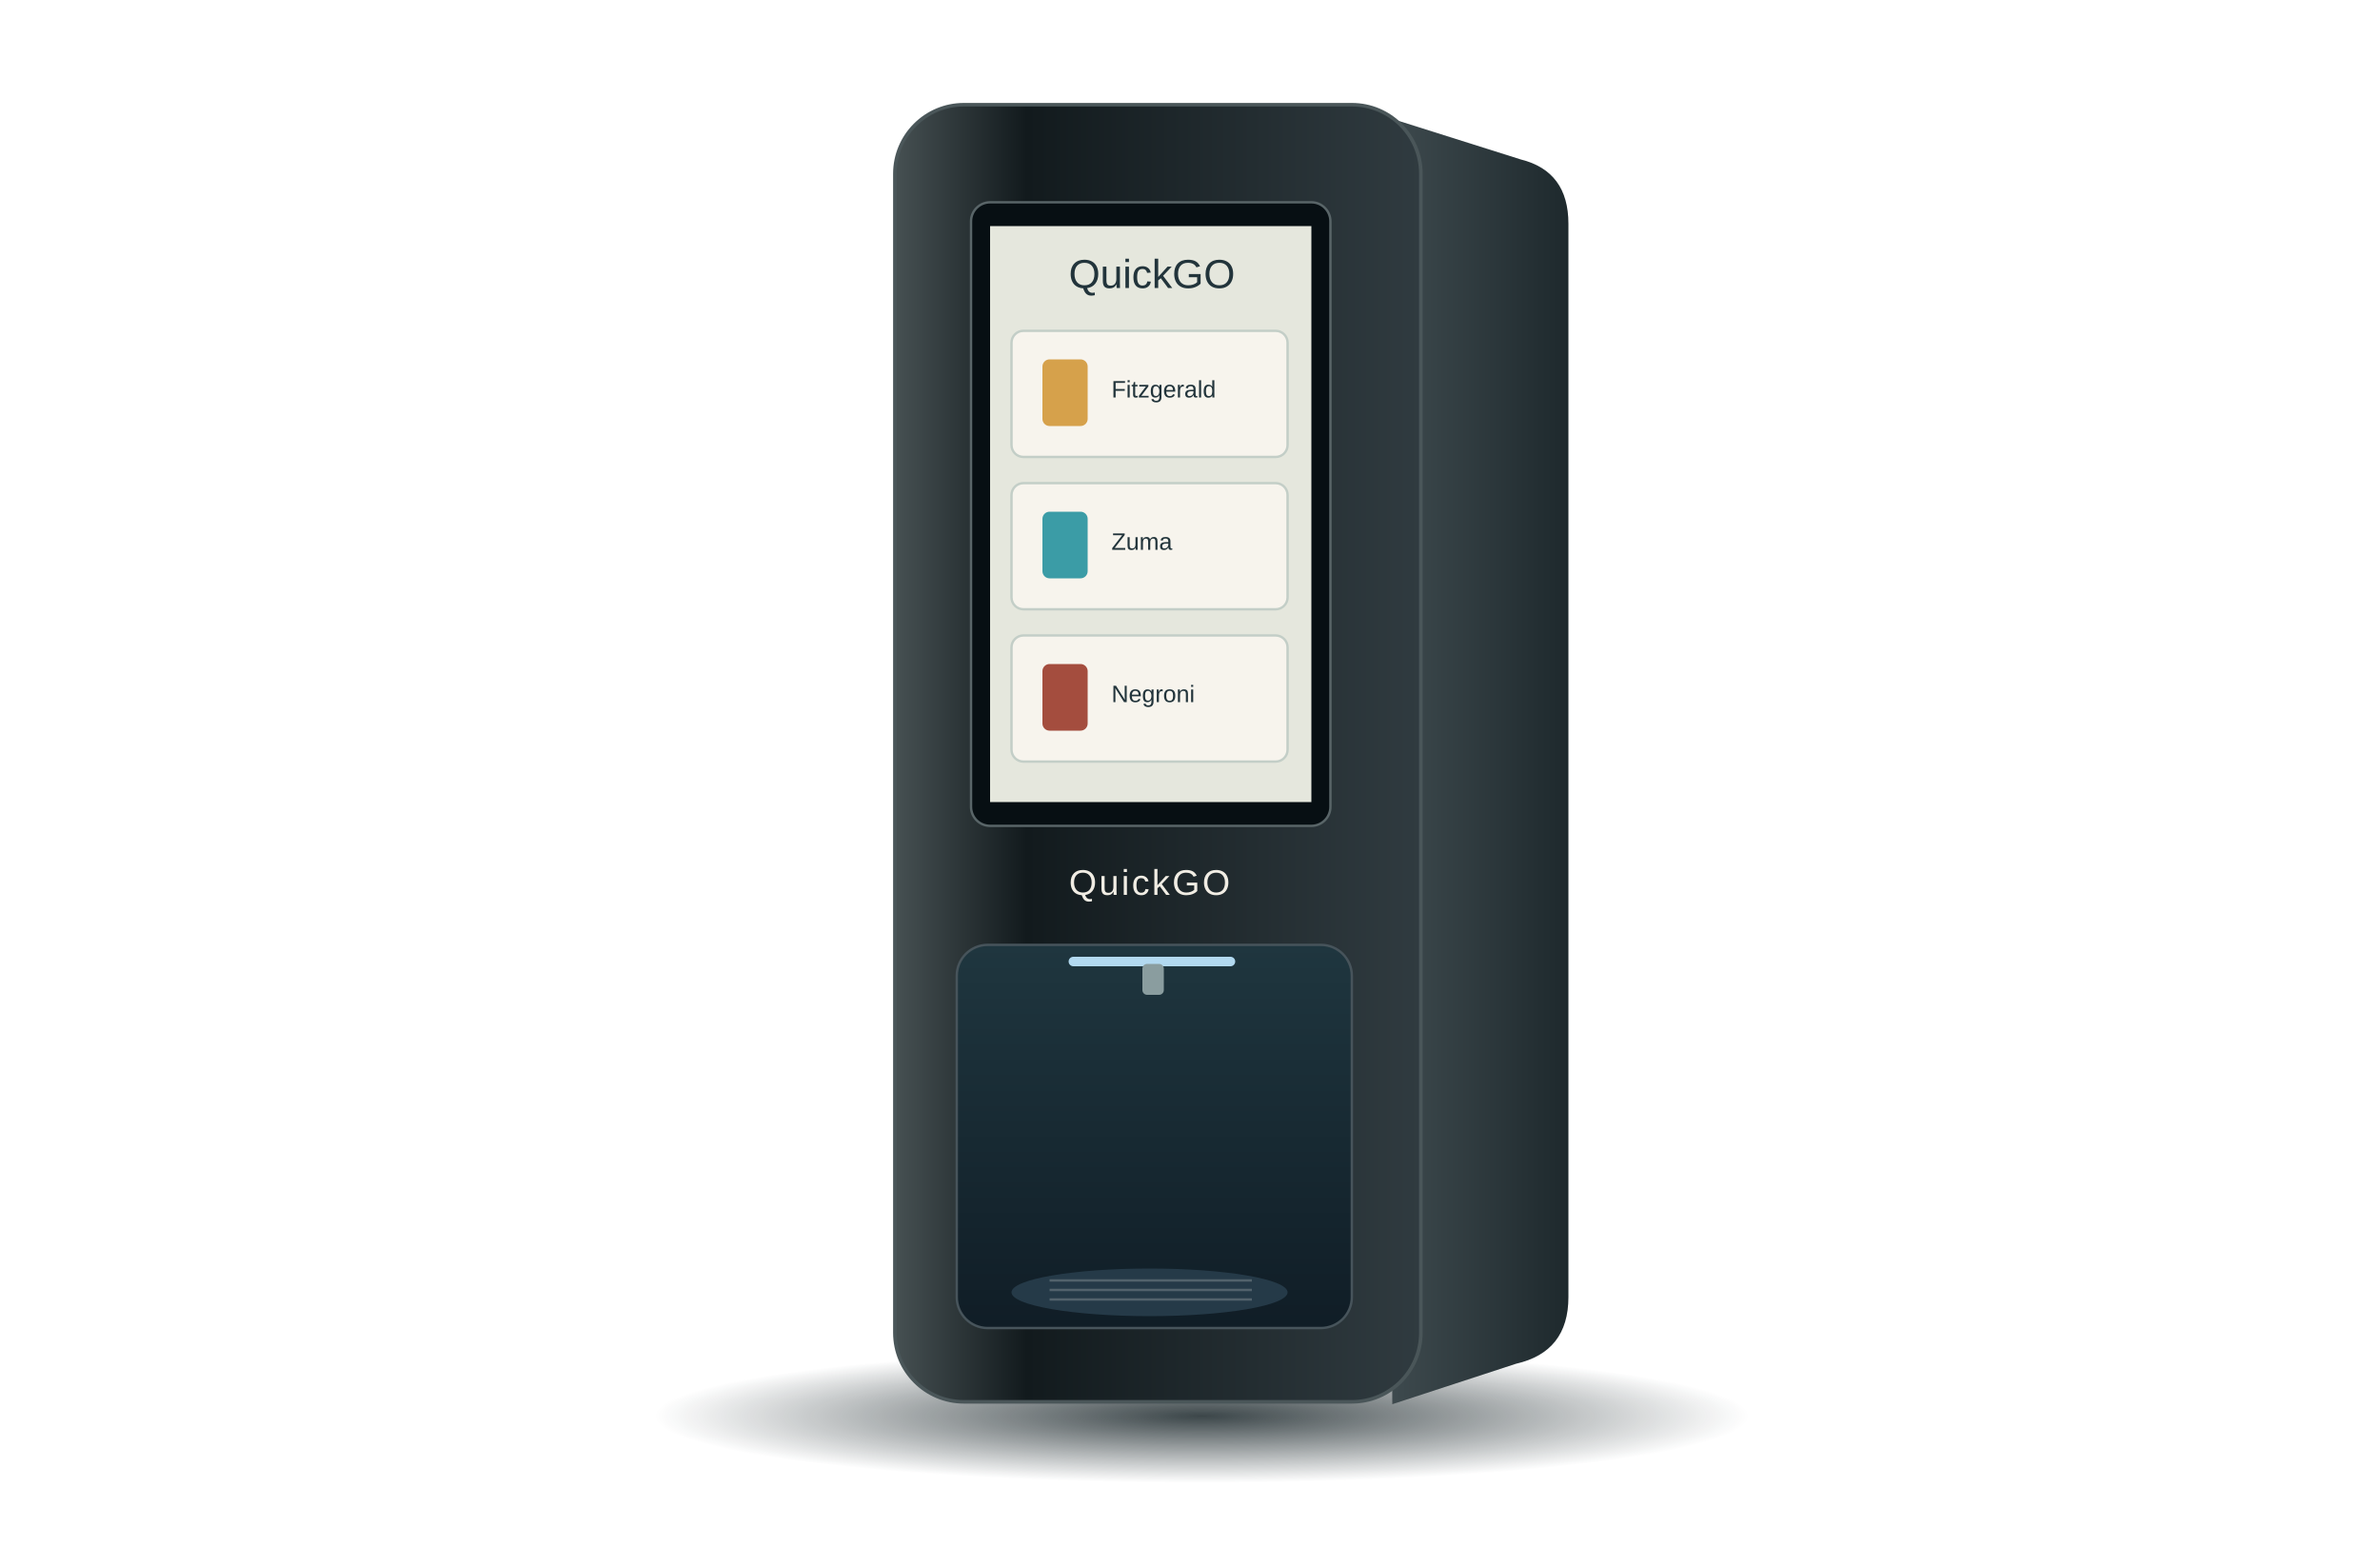
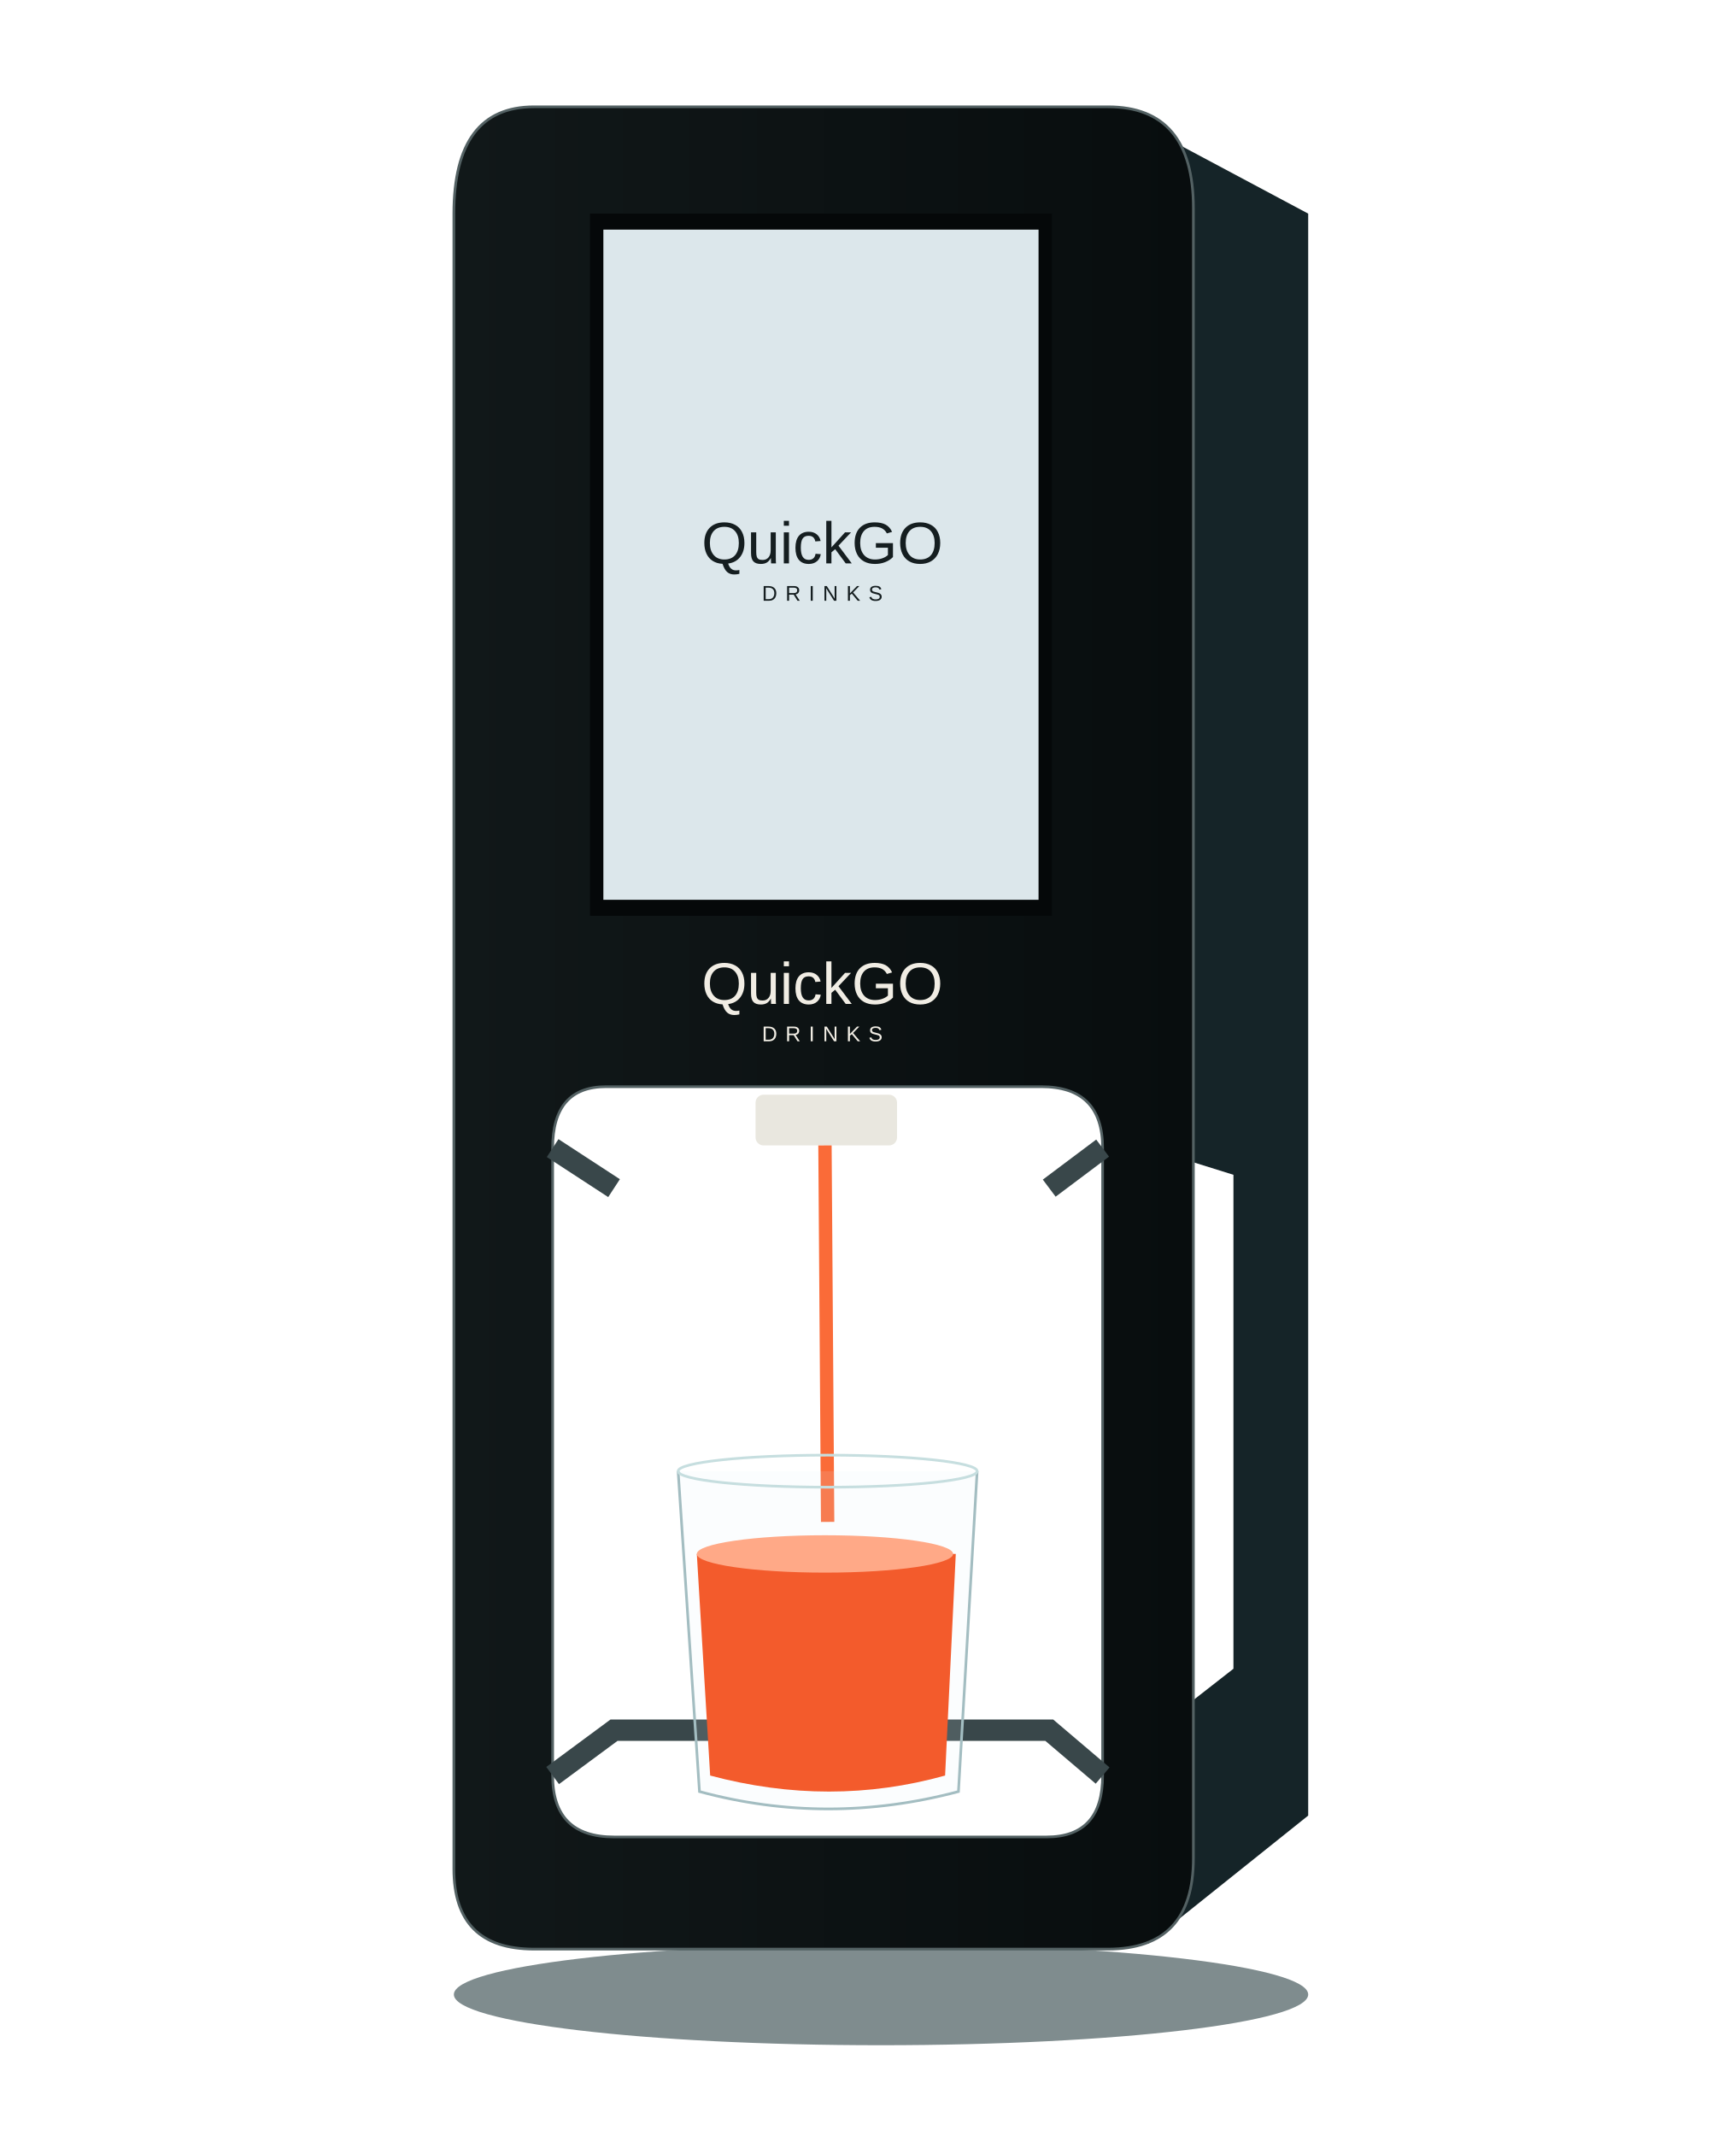
- <svg xmlns="http://www.w3.org/2000/svg" viewBox="0 0 1000 650">
+ <svg xmlns="http://www.w3.org/2000/svg" viewBox="0 0 650 800">
  <defs>
-     <linearGradient id="case" x2="1">
-       <stop stop-color="#465052" />
-       <stop offset=".25" stop-color="#121a1d" />
-       <stop offset="1" stop-color="#303b40" />
+     <linearGradient id="case">
+       <stop stop-color="#111819" />
+       <stop offset="1" stop-color="#080d0e" />
    </linearGradient>
-     <linearGradient id="side">
-       <stop stop-color="#3f4b4f" />
-       <stop offset="1" stop-color="#1e292d" />
-     </linearGradient>
-     <linearGradient id="cavity" x2="0" y2="1">
-       <stop stop-color="#1f363f" />
-       <stop offset="1" stop-color="#101d26" />
-     </linearGradient>
-     <radialGradient id="shadow">
-       <stop stop-color="#0b181c" stop-opacity=".8" />
-       <stop offset="1" stop-color="#0b181c" stop-opacity="0" />
-     </radialGradient>
  </defs>
-   <ellipse cx="505" cy="595" rx="230" ry="28" fill="url(#shadow)" />
-   <path d="m582 49 57 18q20 5 20 27v451q0 23-22 28l-52 17Z" fill="url(#side)" />
-   <rect x="376" y="44" width="221" height="545" rx="29" fill="url(#case)" stroke="#4a5659" stroke-width="1.5" />
-   <rect x="408" y="85" width="151" height="262" rx="8" fill="#070f13" stroke="#596568" />
-   <rect x="416" y="95" width="135" height="242" fill="#e5e7dd" />
-   <text x="484" y="121" fill="#22343b" font-family="Arial,sans-serif" font-size="17" text-anchor="middle">QuickGO</text>
-   <g fill="#f7f4ed" stroke="#c3cec7">
-     <rect x="425" y="139" width="116" height="53" rx="5" />
-     <rect x="425" y="203" width="116" height="53" rx="5" />
-     <rect x="425" y="267" width="116" height="53" rx="5" />
+   <ellipse cx="330" cy="747" rx="160" ry="19" fill="#00191d" opacity=".5" />
+   <path d="M430 48 490 80V680L430 728Z M430 430V650L462 625V440Z" fill="#152428" fill-rule="evenodd" />
+   <path d="M200 40H415Q447 40 447 78V696Q447 730 415 730H200Q170 730 170 700V80Q170 40 200 40ZM227 407Q207 407 207 430V665Q207 688 230 688H392Q413 688 413 665V430Q413 407 390 407Z" fill="url(#case)" fill-rule="evenodd" stroke="#536163" />
+   <path d="M207 430 230 445M413 430 393 445M207 665 230 648H393L413 665" fill="none" stroke="#39474a" stroke-width="8" />
+   <rect x="221" y="80" width="173" height="263" fill="#050809" />
+   <rect x="226" y="86" width="163" height="251" fill="#dce7eb" />
+   <g font-family="Arial,sans-serif" text-anchor="middle">
+     <text x="308" y="211" fill="#151e20" font-size="22">QuickGO</text>
+     <text x="308" y="225" fill="#151e20" font-size="8" letter-spacing="3">DRINKS</text>
+     <text x="308" y="376" fill="#f1ede4" font-size="22">QuickGO</text>
+     <text x="308" y="390" fill="#f1ede4" font-size="8" letter-spacing="3">DRINKS</text>
  </g>
-   <g font-family="Arial,sans-serif" font-size="10" fill="#22343b">
-     <text x="467" y="167">Fitzgerald</text>
-     <text x="467" y="231">Zuma</text>
-     <text x="467" y="295">Negroni</text>
-   </g>
-   <g>
-     <rect x="438" y="151" width="19" height="28" rx="3" fill="#d6a14b" />
-     <rect x="438" y="215" width="19" height="28" rx="3" fill="#3b9ca6" />
-     <rect x="438" y="279" width="19" height="28" rx="3" fill="#a44d3e" />
-   </g>
-   <text x="483" y="376" text-anchor="middle" font-family="Arial,sans-serif" fill="#f1ede4" font-size="15" letter-spacing="1">QuickGO</text>
-   <rect x="402" y="397" width="166" height="161" rx="13" fill="url(#cavity)" stroke="#47545b" />
-   <rect x="449" y="402" width="70" height="4" rx="2" fill="#b2d9f0" />
-   <rect x="480" y="405" width="9" height="13" rx="2" fill="#8a9d9f" />
-   <ellipse cx="483" cy="543" rx="58" ry="10" fill="#253a48" />
-   <g stroke="#52626c" stroke-width="1">
-     <path d="m441 542 85 0m-85-4 85 0m-85 8 85 0" />
-   </g>
+   <rect x="283" y="410" width="53" height="19" rx="3" fill="#e9e7df" />
+   <path d="m309 429 1 141" stroke="#fa6b38" stroke-width="5" />
+   <path d="m254 551 8 120q48 13 97 0l7-120" fill="#e4f0f6" fill-opacity=".13" stroke="#a3bdc1" />
+   <path d="m261 582 5 83q45 12 88 0l4-83Z" fill="#f35b2c" />
+   <ellipse cx="309" cy="582" rx="48" ry="7" fill="#ffa987" />
+   <ellipse cx="310" cy="551" rx="56" ry="6" fill="none" stroke="#c6dedf" />
</svg>
